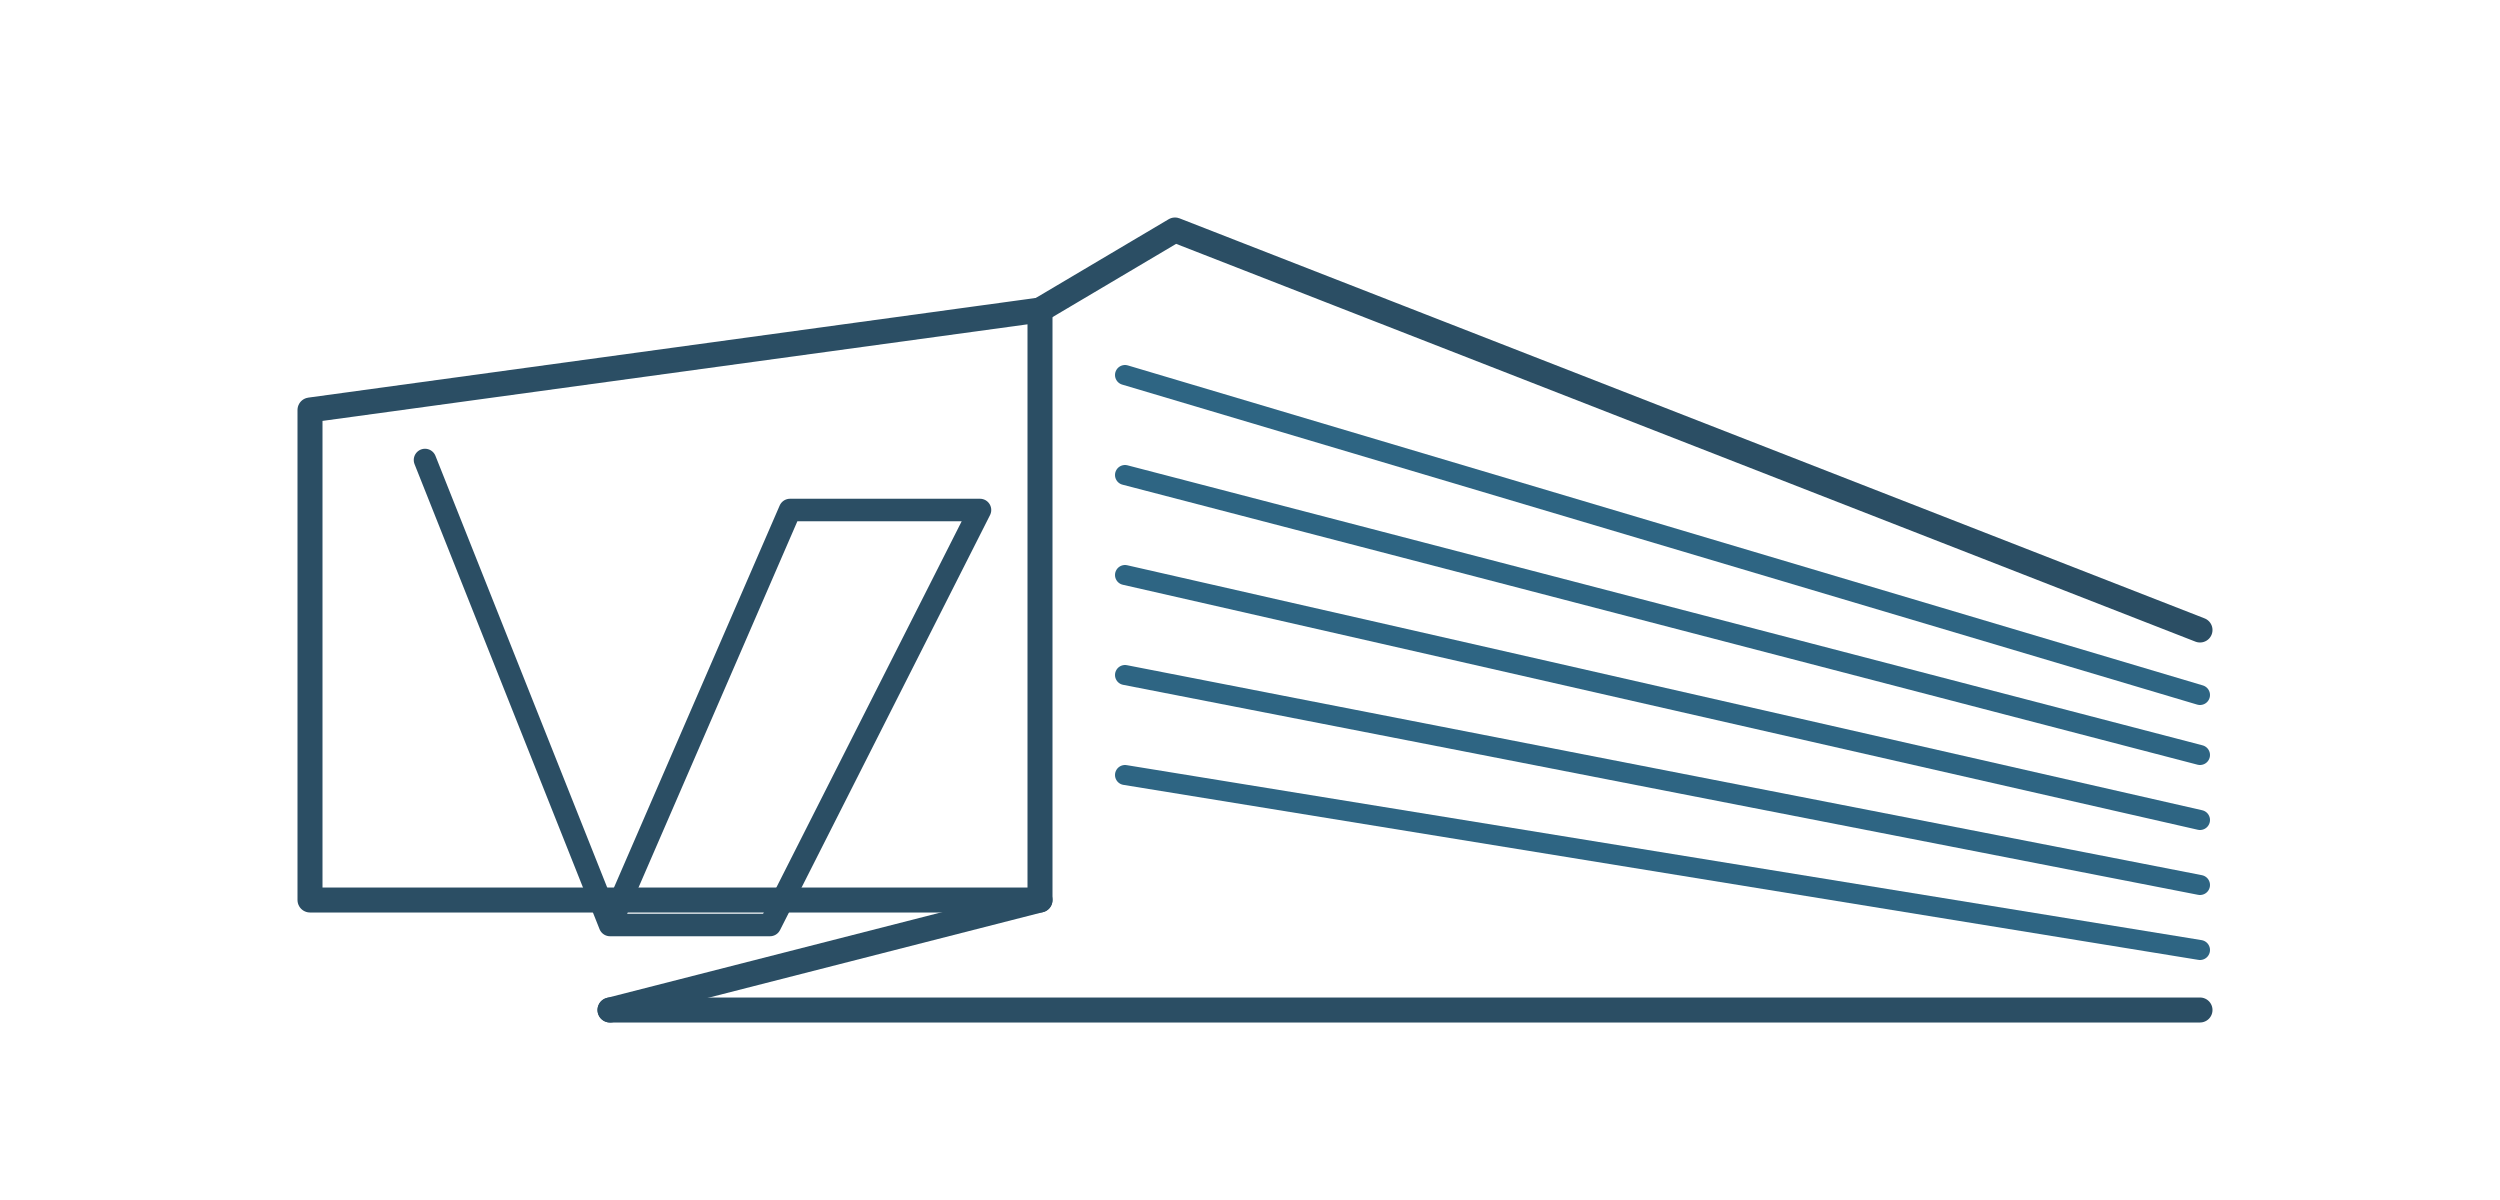
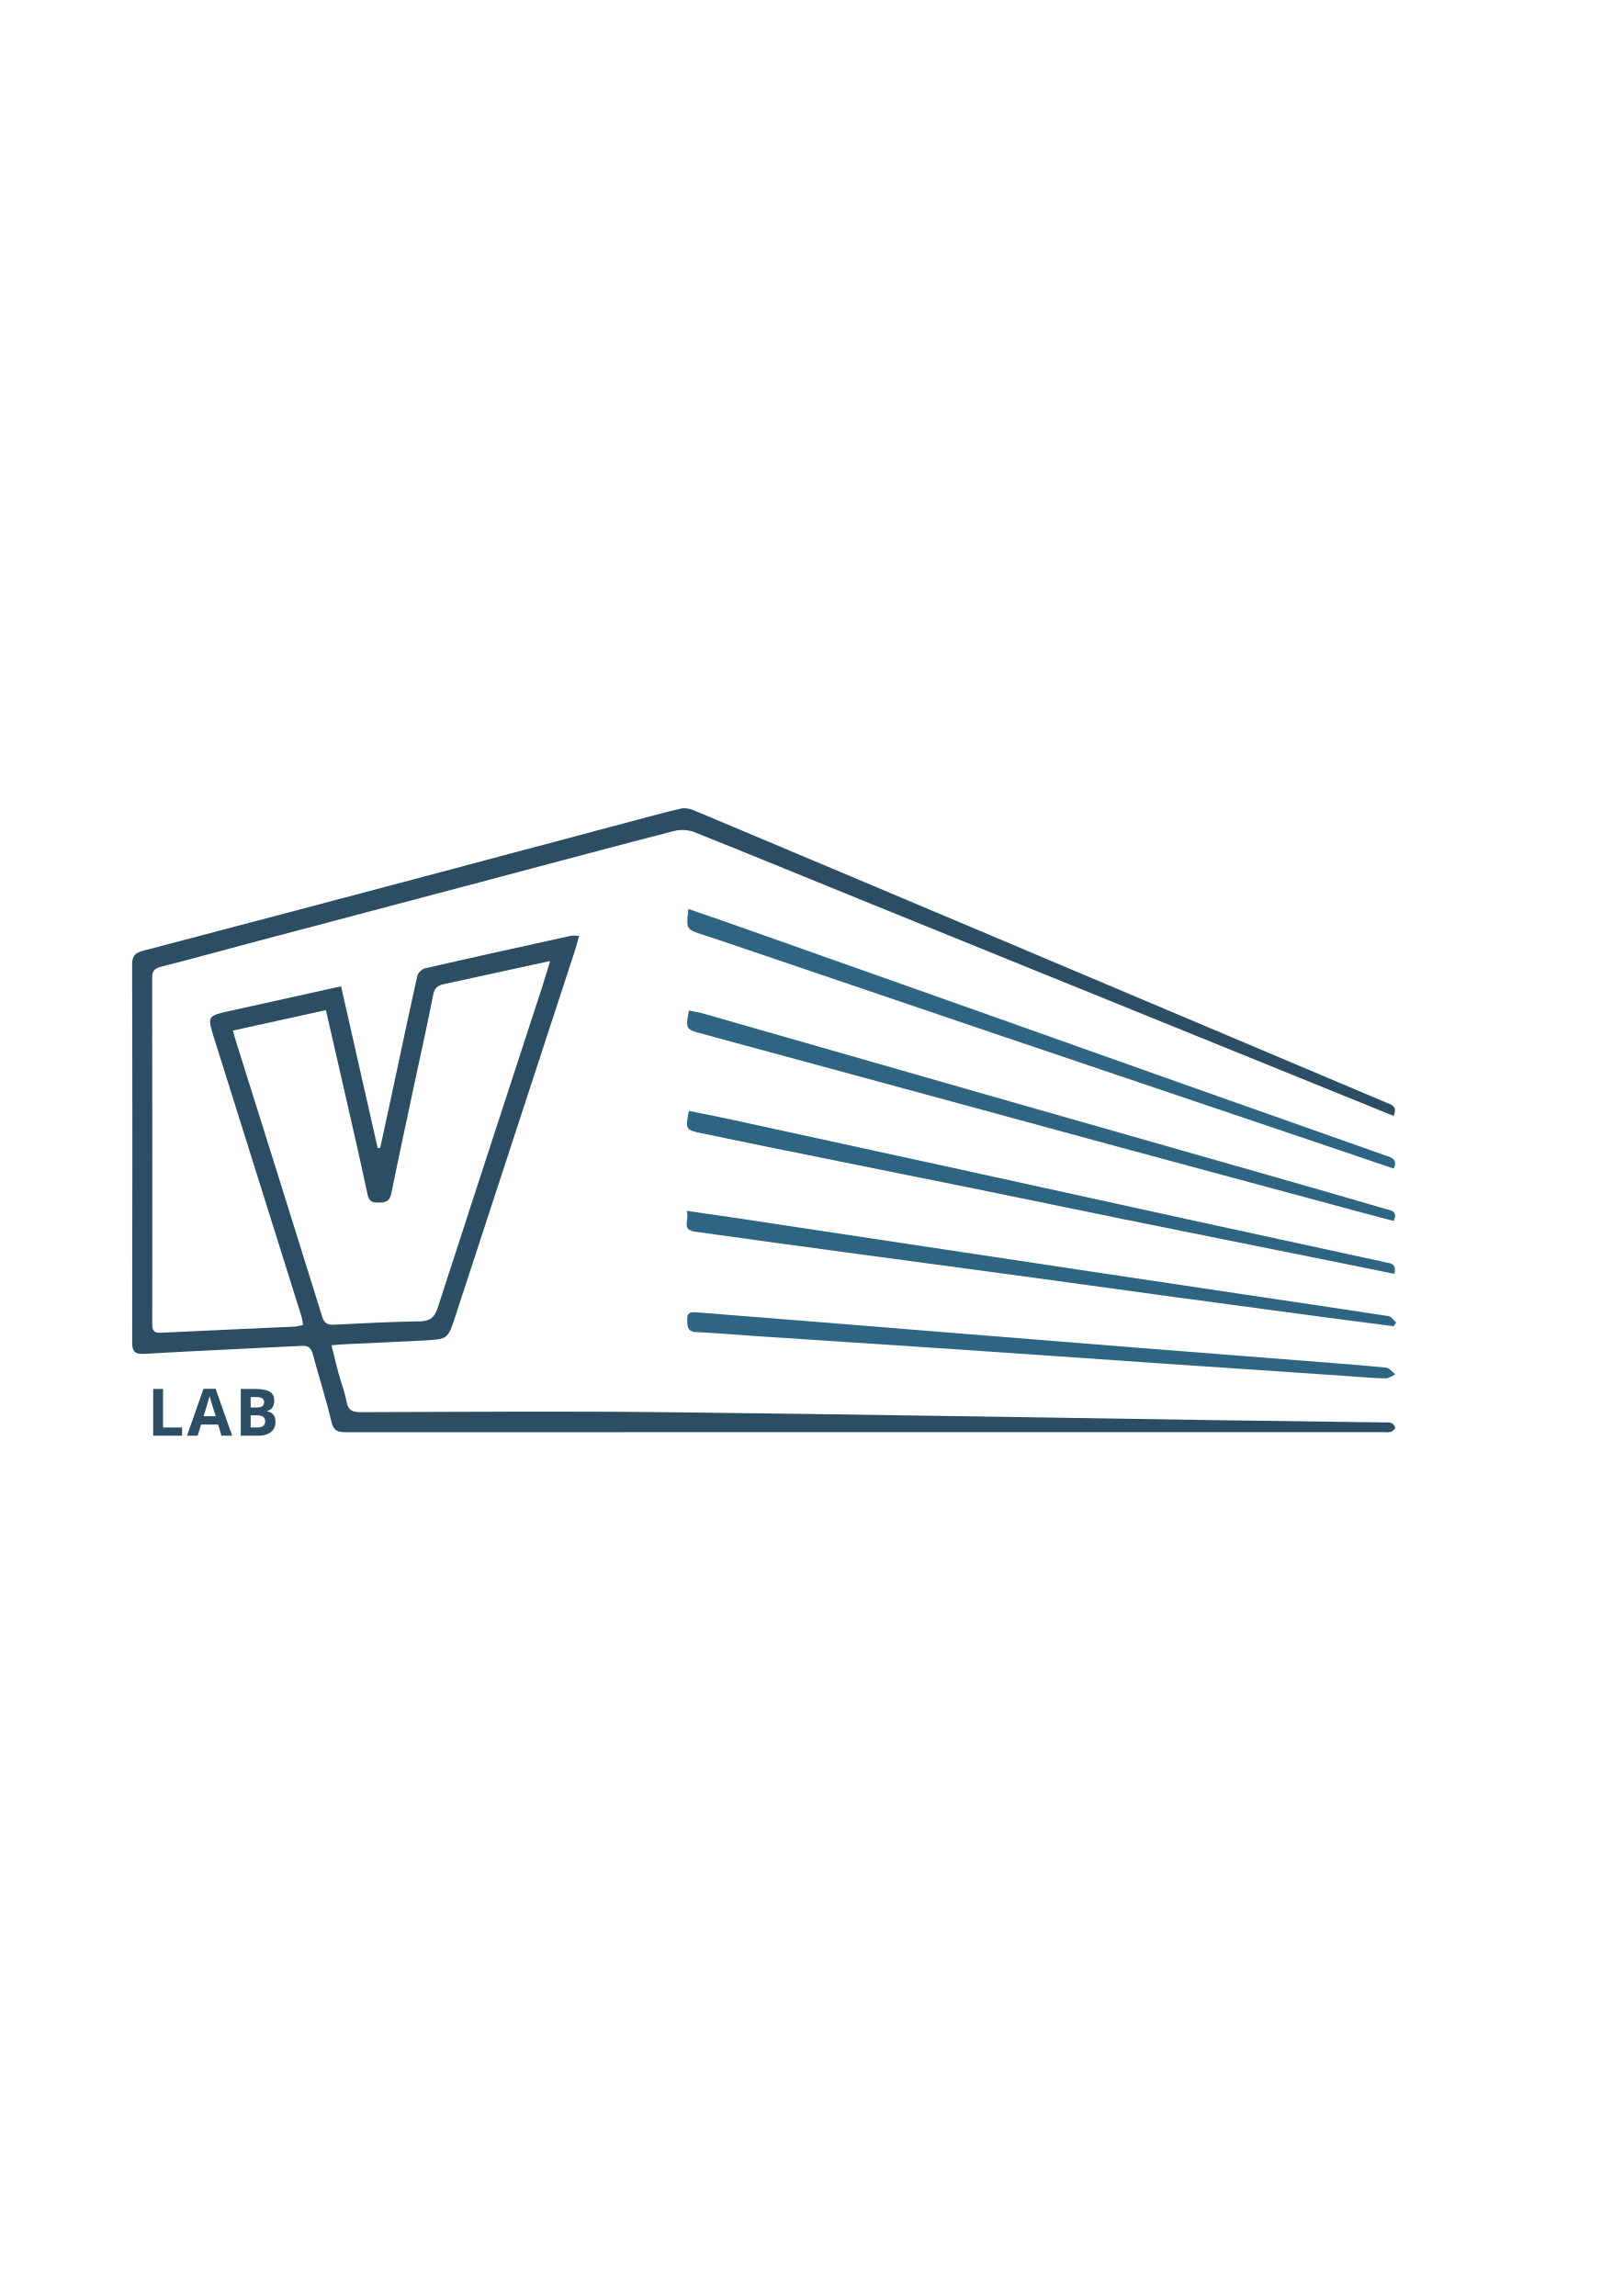
- <svg xmlns="http://www.w3.org/2000/svg" viewBox="0 0 500 240" width="100%" height="100%">
-   <g stroke="#2B4E64" stroke-width="4.5" stroke-linecap="round" stroke-linejoin="round" fill="none">
-     <polygon points="62,82 208,62 208,180 62,180" stroke-width="5" />
-     <polygon points="85,92 122,185 158,102 196,102 154,185 122,185 85,92" stroke-width="4.5" />
-     <path d="M 208,62 L 235,46 L 440,126" stroke-width="5" />
-     <path d="M 122,202 L 440,202" stroke-width="5" />
-     <path d="M 208,180 L 122,202" stroke-width="5" />
-     <line x1="225" y1="75" x2="440" y2="139" stroke="#2E6583" stroke-width="4" />
-     <line x1="225" y1="95" x2="440" y2="151" stroke="#2E6583" stroke-width="4" />
-     <line x1="225" y1="115" x2="440" y2="164" stroke="#2E6583" stroke-width="4" />
-     <line x1="225" y1="135" x2="440" y2="177" stroke="#2E6583" stroke-width="4" />
-     <line x1="225" y1="155" x2="440" y2="190" stroke="#2E6583" stroke-width="4" />
+ <svg xmlns="http://www.w3.org/2000/svg" version="1.1" id="Layer_1" x="0px" y="0px" viewBox="0 0 595.28 841.89" style="enable-background:new 0 0 595.28 841.89;" xml:space="preserve">
+   <style type="text/css">
+ 	.st-navy{fill:#2B4E64;}
+ 	.st-blue{fill:#2E6583;}
+ 	.st-text{fill:#2B4E64;font-family:'JetBrains Mono','Tahoma-Bold',sans-serif;font-size:24px;font-weight:800;letter-spacing:1px;}
+ </style>
+   <g transform="translate(0, 0)">
+     <g class="st-navy">
+       <path d="M510.94,409.19c-8.58-3.48-16.88-6.85-25.18-10.22c-56.21-22.81-112.42-45.61-168.63-68.44    c-20.82-8.45-41.59-17.04-62.46-25.36c-2.23-0.89-5.16-1.08-7.48-0.48c-21.03,5.4-42,11.06-62.99,16.62    c-31.12,8.25-62.24,16.47-93.35,24.72c-10.61,2.82-21.19,5.77-31.84,8.46c-2.4,0.61-3.23,1.57-3.22,4.03    c0.06,42.25,0.05,84.51,0.03,126.76c0,2.17,0.29,3.56,3.04,3.42c16.35-0.81,32.71-1.5,49.07-2.26c0.96-0.04,1.91-0.35,3.2-0.6    c-0.26-1.3-0.37-2.4-0.69-3.42c-10.6-33.82-21.21-67.64-31.85-101.45c-2.67-8.48-2.73-8.45,5.98-10.36    c13.28-2.92,26.55-5.87,40.47-8.95c4.5,19.87,8.96,39.58,13.42,59.29c0.31-0.01,0.62-0.01,0.93-0.02    c1.49-6.91,2.99-13.81,4.47-20.72c3.03-14.16,5.99-28.33,9.16-42.46c0.24-1.08,1.73-2.44,2.86-2.7    c17.76-4.07,35.56-7.98,53.35-11.9c0.81-0.18,1.68-0.02,3.07-0.02c-0.56,2.01-0.99,3.76-1.54,5.47    c-14.61,44.72-29.21,89.44-43.85,134.14c-2.71,8.28-2.78,8.31-11.47,8.78c-9.73,0.52-19.47,0.92-29.21,1.39    c-1.35,0.06-2.69,0.21-4.69,0.36c0.9,3.62,1.67,6.94,2.56,10.23c0.95,3.49,2.31,6.9,2.94,10.44c0.57,3.2,2.12,3.86,5.11,3.86    c37.38-0.09,74.76-0.39,112.14,0.02c66.12,0.72,132.24,1.9,198.36,2.87c21.5,0.32,43,0.58,64.5,0.88c1,0.01,2.08-0.12,2.96,0.21    c0.62,0.24,1.36,1.17,1.35,1.77c-0.01,0.53-0.92,1.3-1.57,1.49c-0.93,0.26-1.98,0.09-2.98,0.09c-126.64,0-253.28-0.01-379.92,0.04    c-2.92,0-4.66-0.32-5.48-3.82c-1.96-8.37-4.64-16.57-6.85-24.89c-0.65-2.44-1.86-3.09-4.25-2.96c-19.1,1-38.2,1.8-57.29,2.91    c-3.64,0.21-4.68-0.66-4.67-4.35c0.11-46.13,0.12-92.26-0.02-138.38c-0.01-3.24,1.24-4.33,3.99-5.05    c31.98-8.4,63.96-16.84,95.93-25.32c28.35-7.52,56.69-15.1,85.03-22.64c5.43-1.44,10.84-2.96,16.32-4.18    c1.42-0.32,3.19,0.01,4.57,0.59c36.71,15.42,73.4,30.89,110.08,46.39c47.96,20.26,95.9,40.55,143.86,60.81    C510.12,405.08,512.45,405.55,510.94,409.19z M85.42,377.88c0.31,1.23,0.42,1.82,0.6,2.39c10.73,34.17,21.49,68.33,32.11,102.54    c0.78,2.51,2.04,3.02,4.31,2.92c10.49-0.49,20.98-1.09,31.47-1.22c3.85-0.05,5.45-1.55,6.56-4.99    c12.57-38.83,25.26-77.62,37.91-116.42c1.06-3.27,2.03-6.56,3.32-10.72c-4.45,0.97-8.04,1.75-11.63,2.53    c-9.15,1.99-18.29,3.99-27.44,5.98c-2.09,0.46-3.33,1.35-3.81,3.82c-1.96,10.17-4.25,20.28-6.4,30.42    c-3.01,14.16-6.09,28.31-8.96,42.51c-0.6,2.99-2.24,3.35-4.76,3.32c-2.28-0.03-3.41-0.4-3.98-3.1    c-3.35-15.75-7.02-31.43-10.58-47.14c-1.51-6.65-3.05-13.3-4.66-20.33C107.87,372.94,96.75,375.39,85.42,377.88z" />
+     </g>
+     <g class="st-blue">
+       <path d="M511.01,428.51c-12.86-4.36-25.48-8.64-38.11-12.91c-36.41-12.31-72.83-24.59-109.23-36.92    c-31.45-10.65-62.88-21.36-94.32-32.04c-3.78-1.28-7.56-2.58-11.36-3.79c-6.46-2.06-6.5-2.08-5.59-9.54    c5.56,1.92,11.03,3.77,16.47,5.69c28.71,10.15,57.42,20.32,86.13,30.5c26.11,9.26,52.21,18.56,78.33,27.82    c24.94,8.84,49.89,17.64,74.84,26.45C510.15,424.47,512.47,424.96,511.01,428.51z" />
+       <path d="M496.03,504.71c-24.06-1.63-48.11-3.25-72.17-4.89c-24.8-1.7-49.6-3.46-74.41-5.13c-24.06-1.62-48.12-3.17-72.18-4.76    c-7.35-0.49-14.7-1.15-22.06-1.5c-3.42-0.16-3.2-2.27-3.27-4.61c-0.09-2.98,1.85-2.74,3.78-2.59c12.58,0.99,25.15,1.99,37.73,3    c20.17,1.62,40.34,3.27,60.51,4.89c20.92,1.69,41.84,3.38,62.76,5.04c20.80,1.65,41.6,3.26,62.39,4.89    c9.71,0.76,19.43,1.48,29.13,2.44c1.17,0.12,2.21,1.61,3.3,2.47c-1.18,0.51-2.37,1.47-3.54,1.46c-3.99-0.04-7.98-0.43-11.97-0.68    C496.03,504.73,496.03,504.72,496.03,504.71z" />
+       <path d="M510.97,447.71c-4.29-1.14-8.59-2.26-12.87-3.41c-29.03-7.83-58.07-15.64-87.09-23.5c-27.34-7.41-54.66-14.88-81.99-22.31    c-22.28-6.05-44.56-12.09-66.83-18.13c-1.68-0.46-3.35-0.97-5.05-1.39c-5.61-1.37-5.92-1.87-4.56-8.45    c1.77,0.38,3.58,0.64,5.32,1.14c37.43,10.72,74.85,21.48,112.29,32.19c31.66,9.06,63.34,18.06,95.01,27.1    c14.27,4.08,28.54,8.17,42.78,12.34C509.76,443.81,512.62,443.89,510.97,447.71z" />
+       <path d="M511.2,467.09c-8.68-1.76-16.97-3.44-25.26-5.12c-24.71-4.98-49.42-9.92-74.12-14.93c-18.58-3.77-37.14-7.66-55.73-11.43    c-24.57-4.99-49.16-9.91-73.73-14.88c-8.44-1.71-16.86-3.47-25.29-5.22c-5.71-1.19-5.89-1.49-4.5-8.15    c4.81,0.97,9.65,1.87,14.46,2.92c28.28,6.14,56.56,12.31,84.83,18.49c27.67,6.05,55.32,12.16,82.99,18.2    c24.25,5.3,48.52,10.54,72.78,15.82C509.57,463.21,512.11,463.14,511.2,467.09z" />
+       <path d="M510.89,486.3c-8.65-1.13-17.3-2.23-25.94-3.38c-18.2-2.43-36.39-4.88-54.58-7.35c-16.96-2.31-33.9-4.69-50.86-6.99    c-23.39-3.17-46.8-6.29-70.19-9.46c-18.19-2.47-36.38-4.95-54.57-7.5c-5.25-0.74-1.77-4.6-3.04-7.64    c6.77,0.98,12.78,1.82,18.77,2.72c20.75,3.13,41.49,6.28,62.24,9.41c21.12,3.19,42.23,6.38,63.35,9.55    c20.38,3.06,40.75,6.11,61.13,9.15c17.29,2.58,34.59,5.11,51.86,7.79c1.04,0.16,1.89,1.55,2.82,2.36    C511.56,485.42,511.23,485.86,510.89,486.3z" />
+     </g>
  </g>
+   <text transform="matrix(1 0 0 1 54 526.4343)" class="st-text">LAB</text>
</svg>
